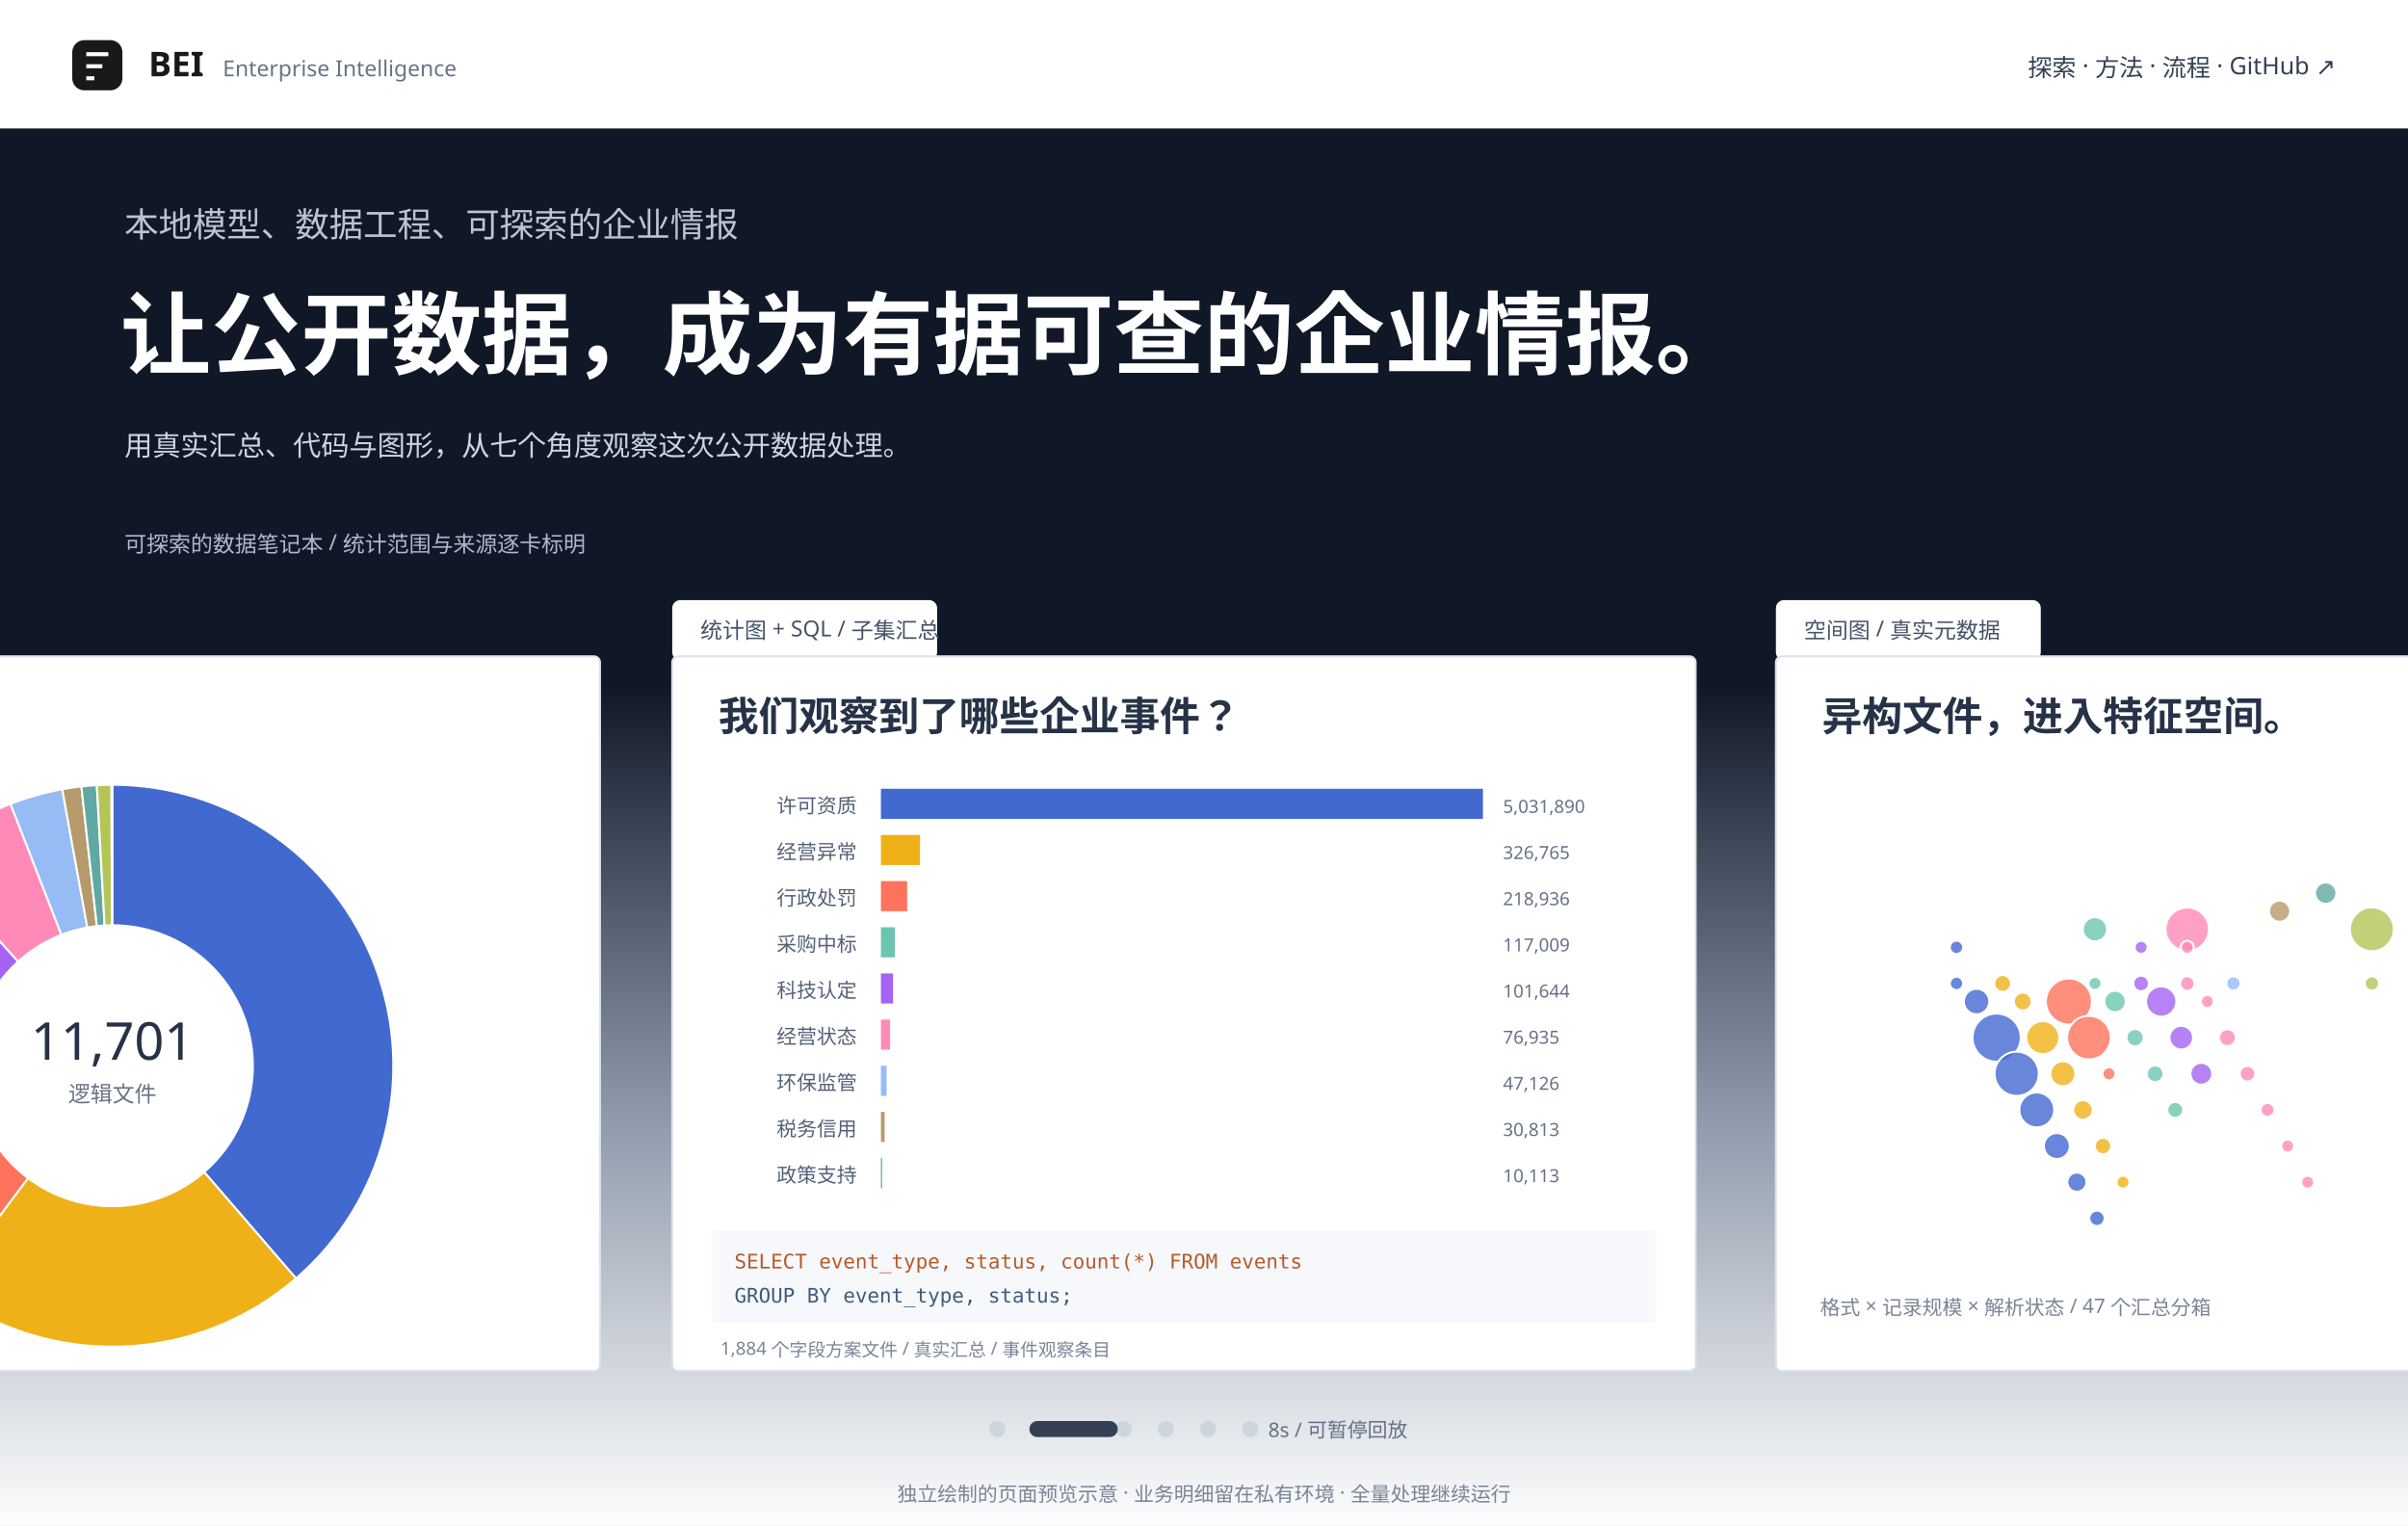
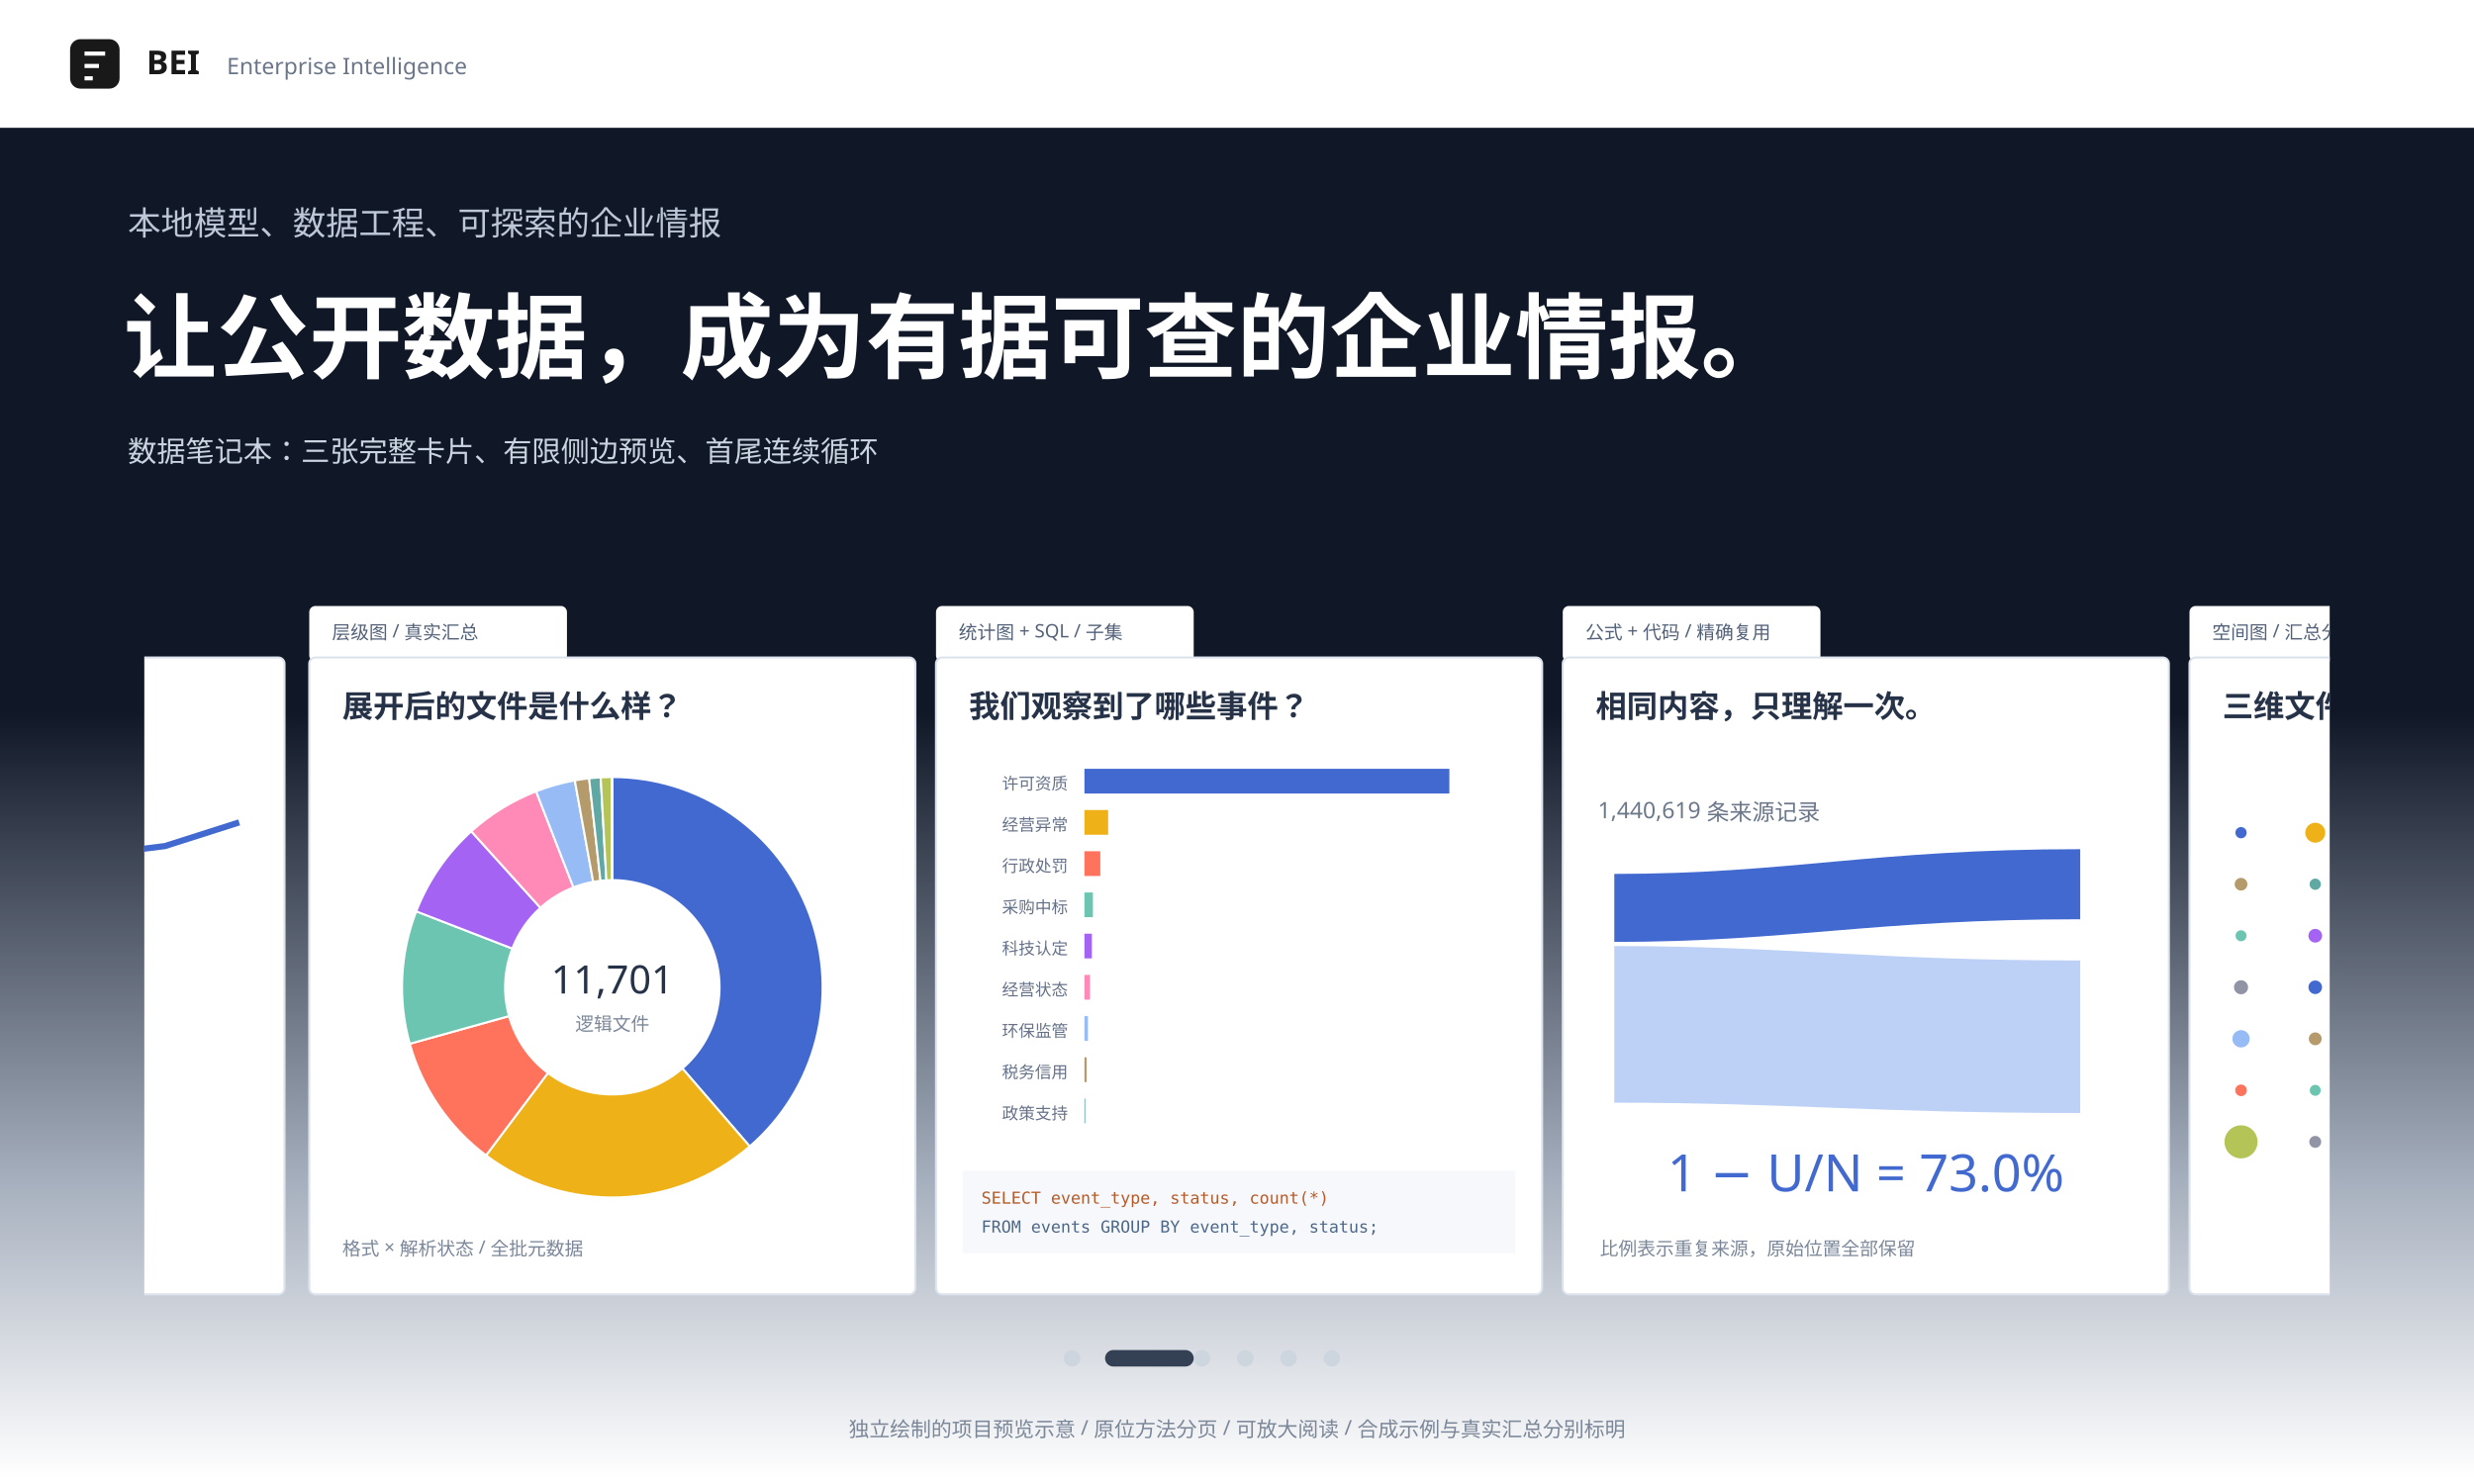
- <svg xmlns="http://www.w3.org/2000/svg" width="1200" height="760" viewBox="0 0 1200 760">
+ <svg xmlns="http://www.w3.org/2000/svg" width="1200" height="720" viewBox="0 0 1200 720">
  <defs>
-     <linearGradient id="page" x1="0" y1="0" x2="0" y2="1">
-       <stop stop-color="#101827" offset="0" />
-       <stop stop-color="#101827" offset=".45" />
-       <stop stop-color="#8a96a8" offset=".72" />
-       <stop stop-color="#fff" offset="1" />
+     <linearGradient id="bg" x1="0" y1="0" x2="0" y2="1">
+       <stop offset="0" stop-color="#101827" />
+       <stop offset=".48" stop-color="#101827" />
+       <stop offset=".8" stop-color="#a7b0be" />
+       <stop offset="1" stop-color="#fff" />
    </linearGradient>
+     <clipPath id="window">
+       <rect x="70" y="292" width="1060" height="340" />
+     </clipPath>
  </defs>
-   <rect width="1200" height="760" fill="url(#page)" />
-   <rect width="1200" height="64" fill="white" />
+   <rect width="1200" height="720" fill="url(#bg)" />
+   <rect width="1200" height="62" fill="white" />
  <g font-family="Segoe UI,Microsoft YaHei,sans-serif">
-     <rect x="36" y="20" width="25" height="25" rx="6" fill="#191919" />
-     <path d="M43 27H54M43 33H51M43 39H47" stroke="white" stroke-width="2" />
-     <text x="74" y="38" fill="#191919" font-size="17" font-weight="600">BEI</text>
-     <text x="111" y="38" fill="#687386" font-size="11">Enterprise Intelligence</text>
-     <text x="1164" y="38" fill="#334155" font-size="12" text-anchor="end">探索 · 方法 · 流程 · GitHub ↗</text>
-     <text x="62" y="118" fill="#bbc4d3" font-size="17">本地模型、数据工程、可探索的企业情报</text>
-     <text x="60" y="183" fill="white" font-size="45" font-weight="600">让公开数据，成为有据可查的企业情报。</text>
-     <text x="62" y="227" fill="#cbd5e1" font-size="14">用真实汇总、代码与图形，从七个角度观察这次公开数据处理。</text>
-     <text x="62" y="275" fill="#aeb9cb" font-size="11">可探索的数据笔记本 / 统计范围与来源逐卡标明</text>
-     <g transform="translate(-211 327)">
-       <rect y="-28" width="132" height="30" rx="4" fill="white" />
-       <text x="14" y="-9" fill="#465268" font-size="11">层级图 / 全批元数据</text>
-       <rect width="510" height="356" rx="3" fill="white" stroke="#dce2eb" />
-       <text x="23" y="37" fill="#263247" font-size="20" font-weight="600">数据的形状，先看清。</text>
-       <path d="M267.00 64.00A140 140 0 0 1 358.50 309.96L312.75 256.98A70 70 0 0 0 267.00 134.00Z" fill="#4269d0" stroke="white" />
-       <path d="M358.50 309.96A140 140 0 0 1 182.93 315.95L224.97 259.97A70 70 0 0 0 312.75 256.98Z" fill="#efb118" stroke="white" />
-       <path d="M182.93 315.95A140 140 0 0 1 132.15 241.63L199.58 222.81A70 70 0 0 0 224.97 259.97Z" fill="#ff725c" stroke="white" />
-       <path d="M132.15 241.63A140 140 0 0 1 136.45 153.43L201.73 178.71A70 70 0 0 0 199.58 222.81Z" fill="#6cc5b0" stroke="white" />
-       <path d="M136.45 153.43A140 140 0 0 1 173.10 100.16L220.05 152.08A70 70 0 0 0 201.73 178.71Z" fill="#a463f2" stroke="white" />
-       <path d="M173.10 100.16A140 140 0 0 1 216.24 73.53L241.62 138.76A70 70 0 0 0 220.05 152.08Z" fill="#ff8ab7" stroke="white" />
-       <path d="M216.24 73.53A140 140 0 0 1 242.03 66.25L254.51 135.12A70 70 0 0 0 241.62 138.76Z" fill="#97bbf5" stroke="white" />
-       <path d="M242.03 66.25A140 140 0 0 1 251.55 64.86L259.27 134.43A70 70 0 0 0 254.51 135.12Z" fill="#b59a6b" stroke="white" />
-       <path d="M251.55 64.86A140 140 0 0 1 259.26 64.21L263.13 134.11A70 70 0 0 0 259.27 134.43Z" fill="#60a8a4" stroke="white" />
-       <path d="M259.26 64.21A140 140 0 0 1 266.55 64.00L266.77 134.00A70 70 0 0 0 263.13 134.11Z" fill="#b5c456" stroke="white" />
-       <path d="M266.55 64.00A140 140 0 0 1 267.00 64.00L267.00 134.00A70 70 0 0 0 266.77 134.00Z" fill="#9194a5" stroke="white" />
-       <text x="267" y="201" fill="#263247" font-size="26" text-anchor="middle">11,701</text>
-       <text x="267" y="222" fill="#687386" font-size="11" text-anchor="middle">逻辑文件</text>
+     <rect x="34" y="19" width="24" height="24" rx="5" fill="#191919" />
+     <path d="M41 26H51M41 32H48M41 38H45" stroke="white" stroke-width="2" />
+     <text x="71" y="36" fill="#191919" font-size="16" font-weight="600">BEI</text>
+     <text x="110" y="36" fill="#6b7789" font-size="11">Enterprise Intelligence</text>
+     <text x="62" y="114" fill="#bdc7d8" font-size="16">本地模型、数据工程、可探索的企业情报</text>
+     <text x="60" y="180" fill="white" font-size="45" font-weight="600">让公开数据，成为有据可查的企业情报。</text>
+     <text x="62" y="224" fill="#cbd5e1" font-size="14">数据笔记本：三张完整卡片、有限侧边预览、首尾连续循环</text>
+     <g clip-path="url(#window)">
+       <g transform="translate(-156 319)">
+         <rect y="-25" width="125" height="27" rx="3" fill="white" />
+         <text x="11" y="-9" fill="#536178" font-size="9">时间线 / 可回放</text>
+         <rect width="294" height="309" rx="3" fill="white" stroke="#dce3ed" />
+         <text x="16" y="29" fill="#263247" font-size="15" font-weight="600">执行进度快照</text>
+         <path d="M20.0 240.0 L56.0 238.5 L92.0 237.3 L128.0 231.6 L164.0 214.8 L200.0 96.0 L236.0 91.5 L272.0 80.0" fill="none" stroke="#4269d0" stroke-width="3" />
+       </g>
+       <g transform="translate(150 319)">
+         <rect y="-25" width="125" height="27" rx="3" fill="white" />
+         <text x="11" y="-9" fill="#536178" font-size="9">层级图 / 真实汇总</text>
+         <rect width="294" height="309" rx="3" fill="white" stroke="#dce3ed" />
+         <text x="16" y="29" fill="#263247" font-size="15" font-weight="600">展开后的文件是什么样？</text>
+         <path d="M147.00 58.00A102 102 0 0 1 213.66 237.20L180.99 199.36A52 52 0 0 0 147.00 108.00Z" fill="#4269d0" stroke="white" />
+         <path d="M213.66 237.20A102 102 0 0 1 85.75 241.56L115.77 201.58A52 52 0 0 0 180.99 199.36Z" fill="#efb118" stroke="white" />
+         <path d="M85.75 241.56A102 102 0 0 1 48.75 187.41L96.91 173.98A52 52 0 0 0 115.77 201.58Z" fill="#ff725c" stroke="white" />
+         <path d="M48.75 187.41A102 102 0 0 1 51.89 123.16L98.51 141.22A52 52 0 0 0 96.91 173.98Z" fill="#6cc5b0" stroke="white" />
+         <path d="M51.89 123.16A102 102 0 0 1 78.59 84.34L112.12 121.43A52 52 0 0 0 98.51 141.22Z" fill="#a463f2" stroke="white" />
+         <path d="M78.59 84.34A102 102 0 0 1 110.02 64.94L128.14 111.54A52 52 0 0 0 112.12 121.43Z" fill="#ff8ab7" stroke="white" />
+         <path d="M110.02 64.94A102 102 0 0 1 128.80 59.64L137.72 108.83A52 52 0 0 0 128.14 111.54Z" fill="#97bbf5" stroke="white" />
+         <path d="M128.80 59.64A102 102 0 0 1 135.74 58.62L141.26 108.32A52 52 0 0 0 137.72 108.83Z" fill="#b59a6b" stroke="white" />
+         <path d="M135.74 58.62A102 102 0 0 1 141.36 58.16L144.13 108.08A52 52 0 0 0 141.26 108.32Z" fill="#60a8a4" stroke="white" />
+         <path d="M141.36 58.16A102 102 0 0 1 146.67 58.00L146.83 108.00A52 52 0 0 0 144.13 108.08Z" fill="#b5c456" stroke="white" />
+         <path d="M146.67 58.00A102 102 0 0 1 147.00 58.00L147.00 108.00A52 52 0 0 0 146.83 108.00Z" fill="#9194a5" stroke="white" />
+         <text x="147" y="163" text-anchor="middle" fill="#263247" font-size="19">11,701</text>
+         <text x="147" y="181" text-anchor="middle" fill="#7b8799" font-size="9">逻辑文件</text>
+         <text x="16" y="290" fill="#7b8799" font-size="9">格式 × 解析状态 / 全批元数据</text>
+       </g>
+       <g transform="translate(454 319)">
+         <rect y="-25" width="125" height="27" rx="3" fill="white" />
+         <text x="11" y="-9" fill="#536178" font-size="9">统计图 + SQL / 子集</text>
+         <rect width="294" height="309" rx="3" fill="white" stroke="#dce3ed" />
+         <text x="16" y="29" fill="#263247" font-size="15" font-weight="600">我们观察到了哪些事件？</text>
+         <text x="64" y="64" text-anchor="end" fill="#657187" font-size="8">许可资质</text>
+         <rect x="72" y="54" width="177.0" height="12" fill="#4269d0" />
+         <text x="64" y="84" text-anchor="end" fill="#657187" font-size="8">经营异常</text>
+         <rect x="72" y="74" width="11.5" height="12" fill="#efb118" />
+         <text x="64" y="104" text-anchor="end" fill="#657187" font-size="8">行政处罚</text>
+         <rect x="72" y="94" width="7.7" height="12" fill="#ff725c" />
+         <text x="64" y="124" text-anchor="end" fill="#657187" font-size="8">采购中标</text>
+         <rect x="72" y="114" width="4.1" height="12" fill="#6cc5b0" />
+         <text x="64" y="144" text-anchor="end" fill="#657187" font-size="8">科技认定</text>
+         <rect x="72" y="134" width="3.6" height="12" fill="#a463f2" />
+         <text x="64" y="164" text-anchor="end" fill="#657187" font-size="8">经营状态</text>
+         <rect x="72" y="154" width="2.7" height="12" fill="#ff8ab7" />
+         <text x="64" y="184" text-anchor="end" fill="#657187" font-size="8">环保监管</text>
+         <rect x="72" y="174" width="1.7" height="12" fill="#97bbf5" />
+         <text x="64" y="204" text-anchor="end" fill="#657187" font-size="8">税务信用</text>
+         <rect x="72" y="194" width="1.1" height="12" fill="#b59a6b" />
+         <text x="64" y="224" text-anchor="end" fill="#657187" font-size="8">政策支持</text>
+         <rect x="72" y="214" width="0.4" height="12" fill="#60a8a4" />
+         <rect x="13" y="249" width="268" height="40" fill="#f6f8fb" />
+         <text x="22" y="265" fill="#b65b2a" font-size="8" font-family="Consolas,monospace">SELECT event_type, status, count(*)</text>
+         <text x="22" y="279" fill="#4d6788" font-size="8" font-family="Consolas,monospace">FROM events GROUP BY event_type, status;</text>
+       </g>
+       <g transform="translate(758 319)">
+         <rect y="-25" width="125" height="27" rx="3" fill="white" />
+         <text x="11" y="-9" fill="#536178" font-size="9">公式 + 代码 / 精确复用</text>
+         <rect width="294" height="309" rx="3" fill="white" stroke="#dce3ed" />
+         <text x="16" y="29" fill="#263247" font-size="15" font-weight="600">相同内容，只理解一次。</text>
+         <text x="17" y="78" fill="#6b7789" font-size="11">1,440,619 条来源记录</text>
+         <path d="M25 105C110 105 150 93 251 93L251 127C150 127 110 138 25 138Z" fill="#4269d0" />
+         <path d="M25 140C110 140 150 147 251 147L251 221C150 221 110 216 25 216Z" fill="#bdd0f5" />
+         <text x="147" y="259" text-anchor="middle" fill="#4269d0" font-size="25">1 − U/N = 73.0%</text>
+         <text x="18" y="290" fill="#7b8799" font-size="9">比例表示重复来源，原始位置全部保留</text>
+       </g>
+       <g transform="translate(1062 319)">
+         <rect y="-25" width="125" height="27" rx="3" fill="white" />
+         <text x="11" y="-9" fill="#536178" font-size="9">空间图 / 汇总分箱</text>
+         <rect width="294" height="309" rx="3" fill="white" stroke="#dce3ed" />
+         <text x="16" y="29" fill="#263247" font-size="15" font-weight="600">三维文件空间</text>
+         <circle cx="25" cy="85" r="3.23" fill="#4269d0" stroke="white" />
+         <circle cx="61" cy="85" r="5.34" fill="#efb118" stroke="white" />
+         <circle cx="97" cy="85" r="10.00" fill="#ff725c" stroke="white" />
+         <circle cx="133" cy="85" r="8.57" fill="#6cc5b0" stroke="white" />
+         <circle cx="169" cy="85" r="6.96" fill="#a463f2" stroke="white" />
+         <circle cx="205" cy="85" r="5.41" fill="#ff8ab7" stroke="white" />
+         <circle cx="241" cy="85" r="4.23" fill="#97bbf5" stroke="white" />
+         <circle cx="25" cy="110" r="3.58" fill="#b59a6b" stroke="white" />
+         <circle cx="61" cy="110" r="3.23" fill="#60a8a4" stroke="white" />
+         <circle cx="97" cy="110" r="4.00" fill="#b5c456" stroke="white" />
+         <circle cx="133" cy="110" r="6.63" fill="#9194a5" stroke="white" />
+         <circle cx="169" cy="110" r="5.27" fill="#4269d0" stroke="white" />
+         <circle cx="205" cy="110" r="4.28" fill="#efb118" stroke="white" />
+         <circle cx="241" cy="110" r="3.75" fill="#ff725c" stroke="white" />
+         <circle cx="25" cy="135" r="3.16" fill="#6cc5b0" stroke="white" />
+         <circle cx="61" cy="135" r="3.83" fill="#a463f2" stroke="white" />
+         <circle cx="97" cy="135" r="8.89" fill="#ff8ab7" stroke="white" />
+         <circle cx="133" cy="135" r="8.47" fill="#97bbf5" stroke="white" />
+         <circle cx="169" cy="135" r="3.16" fill="#b59a6b" stroke="white" />
+         <circle cx="205" cy="135" r="5.12" fill="#60a8a4" stroke="white" />
+         <circle cx="241" cy="135" r="4.65" fill="#b5c456" stroke="white" />
+         <circle cx="25" cy="160" r="3.91" fill="#9194a5" stroke="white" />
+         <circle cx="61" cy="160" r="3.80" fill="#4269d0" stroke="white" />
+         <circle cx="97" cy="160" r="3.68" fill="#efb118" stroke="white" />
+         <circle cx="133" cy="160" r="3.16" fill="#ff725c" stroke="white" />
+         <circle cx="169" cy="160" r="3.16" fill="#6cc5b0" stroke="white" />
+         <circle cx="205" cy="160" r="6.16" fill="#a463f2" stroke="white" />
+         <circle cx="241" cy="160" r="5.01" fill="#ff8ab7" stroke="white" />
+         <circle cx="25" cy="185" r="4.70" fill="#97bbf5" stroke="white" />
+         <circle cx="61" cy="185" r="3.62" fill="#b59a6b" stroke="white" />
+         <circle cx="97" cy="185" r="8.45" fill="#60a8a4" stroke="white" />
+         <circle cx="133" cy="185" r="3.16" fill="#b5c456" stroke="white" />
+         <circle cx="169" cy="185" r="3.16" fill="#9194a5" stroke="white" />
+         <circle cx="205" cy="185" r="3.83" fill="#4269d0" stroke="white" />
+         <circle cx="241" cy="185" r="3.62" fill="#efb118" stroke="white" />
+         <circle cx="25" cy="210" r="3.32" fill="#ff725c" stroke="white" />
+         <circle cx="61" cy="210" r="3.16" fill="#6cc5b0" stroke="white" />
+         <circle cx="97" cy="210" r="3.16" fill="#a463f2" stroke="white" />
+         <circle cx="133" cy="210" r="3.42" fill="#ff8ab7" stroke="white" />
+         <circle cx="169" cy="210" r="3.39" fill="#97bbf5" stroke="white" />
+         <circle cx="205" cy="210" r="4.58" fill="#b59a6b" stroke="white" />
+         <circle cx="241" cy="210" r="4.62" fill="#60a8a4" stroke="white" />
+         <circle cx="25" cy="235" r="8.52" fill="#b5c456" stroke="white" />
+         <circle cx="61" cy="235" r="3.39" fill="#9194a5" stroke="white" />
+         <circle cx="97" cy="235" r="3.23" fill="#4269d0" stroke="white" />
+         <circle cx="133" cy="235" r="4.79" fill="#efb118" stroke="white" />
+         <circle cx="169" cy="235" r="3.16" fill="#ff725c" stroke="white" />
+       </g>
    </g>
-     <g transform="translate(335 327)">
-       <rect y="-28" width="132" height="30" rx="4" fill="white" />
-       <text x="14" y="-9" fill="#465268" font-size="11">统计图 + SQL / 子集汇总</text>
-       <rect width="510" height="356" rx="3" fill="white" stroke="#dce2eb" />
-       <text x="23" y="37" fill="#263247" font-size="20" font-weight="600">我们观察到了哪些企业事件？</text>
-       <text x="92" y="78" text-anchor="end" fill="#536178" font-size="10">许可资质</text>
-       <rect x="104" y="66" width="300.00" height="15" fill="#4269d0" />
-       <text x="414" y="78" fill="#657187" font-size="9">5,031,890</text>
-       <text x="92" y="101" text-anchor="end" fill="#536178" font-size="10">经营异常</text>
-       <rect x="104" y="89" width="19.48" height="15" fill="#efb118" />
-       <text x="414" y="101" fill="#657187" font-size="9">326,765</text>
-       <text x="92" y="124" text-anchor="end" fill="#536178" font-size="10">行政处罚</text>
-       <rect x="104" y="112" width="13.05" height="15" fill="#ff725c" />
-       <text x="414" y="124" fill="#657187" font-size="9">218,936</text>
-       <text x="92" y="147" text-anchor="end" fill="#536178" font-size="10">采购中标</text>
-       <rect x="104" y="135" width="6.98" height="15" fill="#6cc5b0" />
-       <text x="414" y="147" fill="#657187" font-size="9">117,009</text>
-       <text x="92" y="170" text-anchor="end" fill="#536178" font-size="10">科技认定</text>
-       <rect x="104" y="158" width="6.06" height="15" fill="#a463f2" />
-       <text x="414" y="170" fill="#657187" font-size="9">101,644</text>
-       <text x="92" y="193" text-anchor="end" fill="#536178" font-size="10">经营状态</text>
-       <rect x="104" y="181" width="4.59" height="15" fill="#ff8ab7" />
-       <text x="414" y="193" fill="#657187" font-size="9">76,935</text>
-       <text x="92" y="216" text-anchor="end" fill="#536178" font-size="10">环保监管</text>
-       <rect x="104" y="204" width="2.81" height="15" fill="#97bbf5" />
-       <text x="414" y="216" fill="#657187" font-size="9">47,126</text>
-       <text x="92" y="239" text-anchor="end" fill="#536178" font-size="10">税务信用</text>
-       <rect x="104" y="227" width="1.84" height="15" fill="#b59a6b" />
-       <text x="414" y="239" fill="#657187" font-size="9">30,813</text>
-       <text x="92" y="262" text-anchor="end" fill="#536178" font-size="10">政策支持</text>
-       <rect x="104" y="250" width="0.60" height="15" fill="#60a8a4" />
-       <text x="414" y="262" fill="#657187" font-size="9">10,113</text>
-       <rect x="20" y="286" width="470" height="46" fill="#f6f8fb" />
-       <text x="31" y="305" fill="#b65b2a" font-size="10" font-family="Consolas,monospace">SELECT event_type, status, count(*) FROM events</text>
-       <text x="31" y="322" fill="#405b79" font-size="10" font-family="Consolas,monospace">GROUP BY event_type, status;</text>
-       <text x="24" y="348" fill="#798496" font-size="9">1,884 个字段方案文件 / 真实汇总 / 事件观察条目</text>
-     </g>
-     <g transform="translate(885 327)">
-       <rect y="-28" width="132" height="30" rx="4" fill="white" />
-       <text x="14" y="-9" fill="#465268" font-size="11">空间图 / 真实元数据</text>
-       <rect width="510" height="356" rx="3" fill="white" stroke="#dce2eb" />
-       <text x="23" y="37" fill="#263247" font-size="20" font-weight="600">异构文件，进入特征空间。</text>
-       <circle cx="90" cy="145" r="3.325" fill="#4269d0" fill-opacity=".8" stroke="white" />
-       <circle cx="100" cy="172" r="6.357" fill="#4269d0" fill-opacity=".8" stroke="white" />
-       <circle cx="110" cy="190" r="12" fill="#4269d0" fill-opacity=".8" stroke="white" />
-       <circle cx="120" cy="208" r="11.007" fill="#4269d0" fill-opacity=".8" stroke="white" />
-       <circle cx="130" cy="226" r="8.695" fill="#4269d0" fill-opacity=".8" stroke="white" />
-       <circle cx="140" cy="244" r="6.458" fill="#4269d0" fill-opacity=".8" stroke="white" />
-       <circle cx="150" cy="262" r="4.767" fill="#4269d0" fill-opacity=".8" stroke="white" />
-       <circle cx="160" cy="280" r="3.829" fill="#4269d0" fill-opacity=".8" stroke="white" />
-       <circle cx="90" cy="163" r="3.325" fill="#4269d0" fill-opacity=".8" stroke="white" />
-       <circle cx="123" cy="172" r="4.436" fill="#efb118" fill-opacity=".8" stroke="white" />
-       <circle cx="133" cy="190" r="8.214" fill="#efb118" fill-opacity=".8" stroke="white" />
-       <circle cx="143" cy="208" r="6.261" fill="#efb118" fill-opacity=".8" stroke="white" />
-       <circle cx="153" cy="226" r="4.84" fill="#efb118" fill-opacity=".8" stroke="white" />
-       <circle cx="163" cy="244" r="4.079" fill="#efb118" fill-opacity=".8" stroke="white" />
-       <circle cx="173" cy="262" r="3.23" fill="#efb118" fill-opacity=".8" stroke="white" />
-       <circle cx="113" cy="163" r="4.195" fill="#efb118" fill-opacity=".8" stroke="white" />
-       <circle cx="146" cy="172" r="11.473" fill="#ff725c" fill-opacity=".8" stroke="white" />
-       <circle cx="156" cy="190" r="10.86" fill="#ff725c" fill-opacity=".8" stroke="white" />
-       <circle cx="166" cy="208" r="3.23" fill="#ff725c" fill-opacity=".8" stroke="white" />
-       <circle cx="159" cy="136" r="6.043" fill="#6cc5b0" fill-opacity=".8" stroke="white" />
-       <circle cx="169" cy="172" r="5.368" fill="#6cc5b0" fill-opacity=".8" stroke="white" />
-       <circle cx="179" cy="190" r="4.301" fill="#6cc5b0" fill-opacity=".8" stroke="white" />
-       <circle cx="189" cy="208" r="4.15" fill="#6cc5b0" fill-opacity=".8" stroke="white" />
-       <circle cx="199" cy="226" r="3.976" fill="#6cc5b0" fill-opacity=".8" stroke="white" />
-       <circle cx="159" cy="163" r="3.23" fill="#6cc5b0" fill-opacity=".8" stroke="white" />
-       <circle cx="182" cy="145" r="3.23" fill="#a463f2" fill-opacity=".8" stroke="white" />
-       <circle cx="192" cy="172" r="7.548" fill="#a463f2" fill-opacity=".8" stroke="white" />
-       <circle cx="202" cy="190" r="5.891" fill="#a463f2" fill-opacity=".8" stroke="white" />
-       <circle cx="212" cy="208" r="5.445" fill="#a463f2" fill-opacity=".8" stroke="white" />
-       <circle cx="182" cy="163" r="3.891" fill="#a463f2" fill-opacity=".8" stroke="white" />
-       <circle cx="205" cy="136" r="10.84" fill="#ff8ab7" fill-opacity=".8" stroke="white" />
-       <circle cx="205" cy="145" r="3.23" fill="#ff8ab7" fill-opacity=".8" stroke="white" />
-       <circle cx="215" cy="172" r="3.23" fill="#ff8ab7" fill-opacity=".8" stroke="white" />
-       <circle cx="225" cy="190" r="4.195" fill="#ff8ab7" fill-opacity=".8" stroke="white" />
-       <circle cx="235" cy="208" r="3.891" fill="#ff8ab7" fill-opacity=".8" stroke="white" />
-       <circle cx="245" cy="226" r="3.46" fill="#ff8ab7" fill-opacity=".8" stroke="white" />
-       <circle cx="255" cy="244" r="3.23" fill="#ff8ab7" fill-opacity=".8" stroke="white" />
-       <circle cx="265" cy="262" r="3.23" fill="#ff8ab7" fill-opacity=".8" stroke="white" />
-       <circle cx="205" cy="163" r="3.609" fill="#ff8ab7" fill-opacity=".8" stroke="white" />
-       <circle cx="228" cy="163" r="3.563" fill="#97bbf5" fill-opacity=".8" stroke="white" />
-       <circle cx="251" cy="127" r="5.265" fill="#b59a6b" fill-opacity=".8" stroke="white" />
-       <circle cx="274" cy="118" r="5.334" fill="#60a8a4" fill-opacity=".8" stroke="white" />
-       <circle cx="297" cy="136" r="10.931" fill="#b5c456" fill-opacity=".8" stroke="white" />
-       <circle cx="297" cy="163" r="3.563" fill="#b5c456" fill-opacity=".8" stroke="white" />
-       <circle cx="320" cy="145" r="3.325" fill="#9194a5" fill-opacity=".8" stroke="white" />
-       <circle cx="340" cy="190" r="5.571" fill="#9194a5" fill-opacity=".8" stroke="white" />
-       <circle cx="320" cy="163" r="3.23" fill="#9194a5" fill-opacity=".8" stroke="white" />
-       <text x="22" y="328" fill="#798496" font-size="10">格式 × 记录规模 × 解析状态 / 47 个汇总分箱</text>
-     </g>
-     <circle cx="497" cy="712" r="4" fill="#cdd5df" />
-     <circle cx="518" cy="712" r="4" fill="#cdd5df" />
-     <circle cx="539" cy="712" r="4" fill="#cdd5df" />
-     <circle cx="560" cy="712" r="4" fill="#cdd5df" />
-     <circle cx="581" cy="712" r="4" fill="#cdd5df" />
-     <circle cx="602" cy="712" r="4" fill="#cdd5df" />
-     <circle cx="623" cy="712" r="4" fill="#cdd5df" />
-     <rect x="513" y="708" width="44" height="8" rx="4" fill="#344155" />
-     <text x="632" y="716" fill="#657187" font-size="10">8s / 可暂停回放</text>
-     <text x="600" y="748" fill="#798496" text-anchor="middle" font-size="10">独立绘制的页面预览示意 · 业务明细留在私有环境 · 全量处理继续运行</text>
+     <circle cx="520" cy="659" r="4" fill="#cdd5df" />
+     <circle cx="541" cy="659" r="4" fill="#cdd5df" />
+     <circle cx="562" cy="659" r="4" fill="#cdd5df" />
+     <circle cx="583" cy="659" r="4" fill="#cdd5df" />
+     <circle cx="604" cy="659" r="4" fill="#cdd5df" />
+     <circle cx="625" cy="659" r="4" fill="#cdd5df" />
+     <circle cx="646" cy="659" r="4" fill="#cdd5df" />
+     <rect x="536" y="655" width="43" height="8" rx="4" fill="#344155" />
+     <text x="600" y="697" text-anchor="middle" fill="#7b8799" font-size="10">独立绘制的项目预览示意 / 原位方法分页 / 可放大阅读 / 合成示例与真实汇总分别标明</text>
  </g>
</svg>
